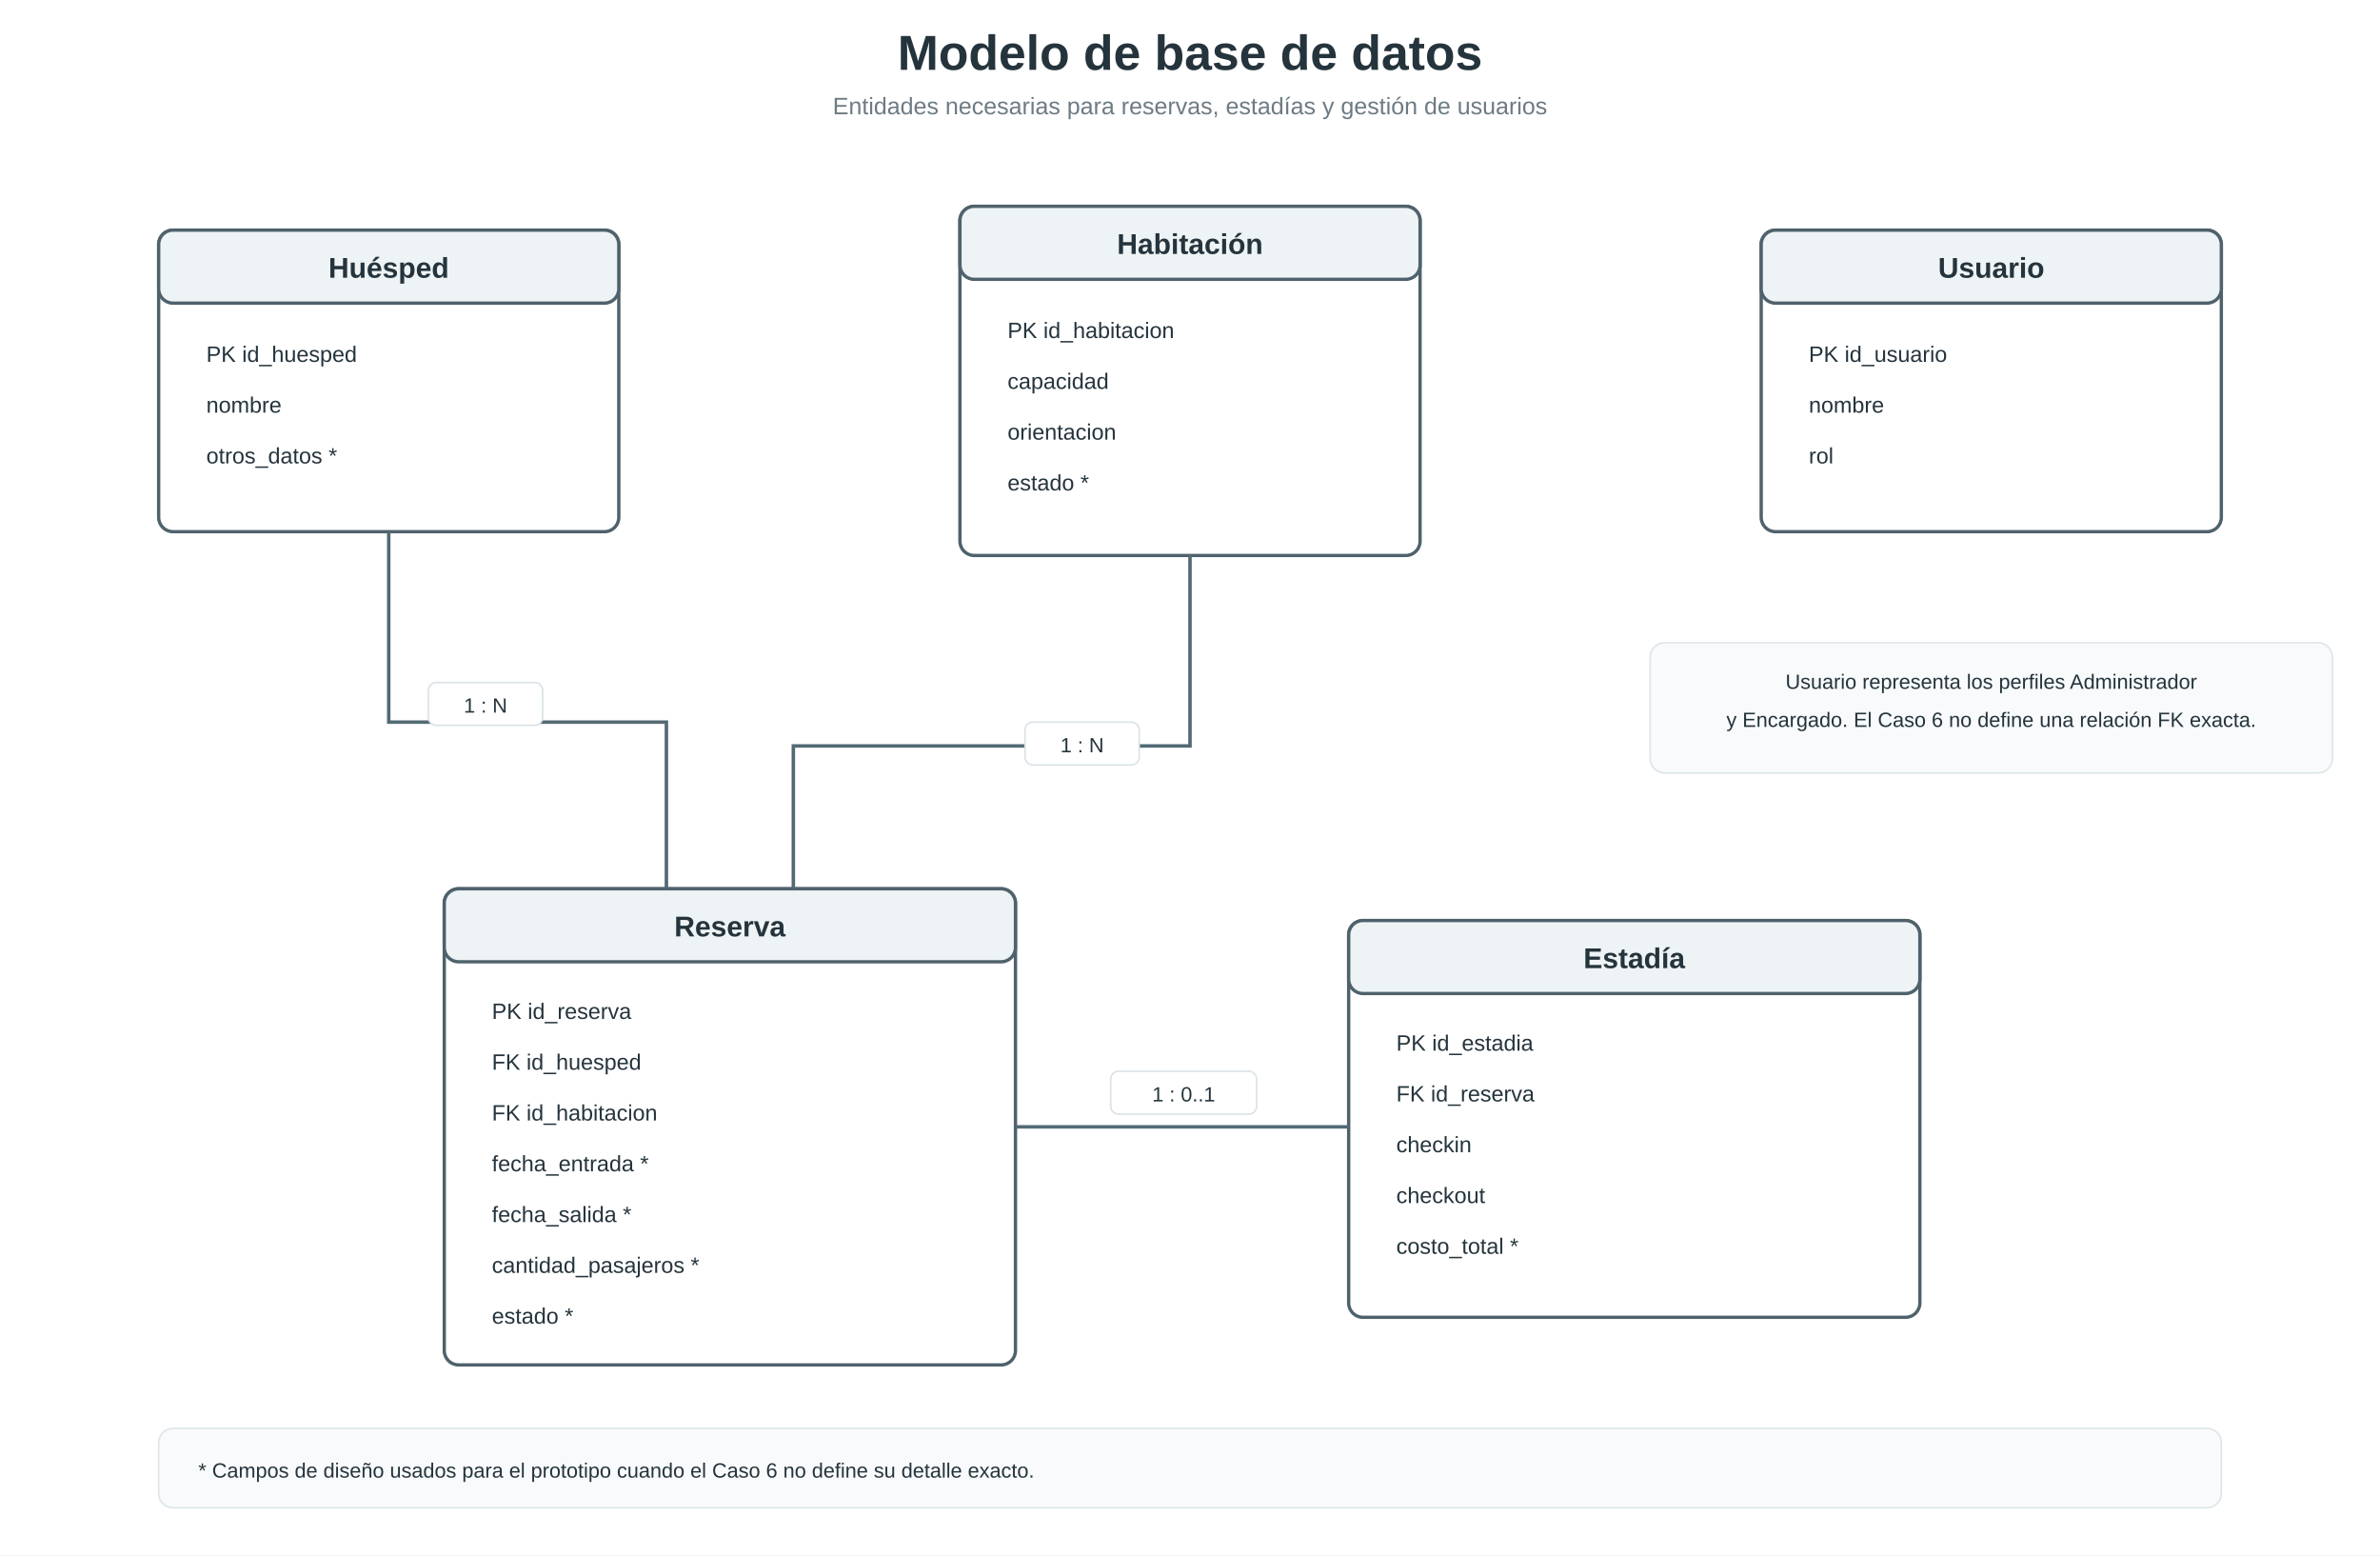
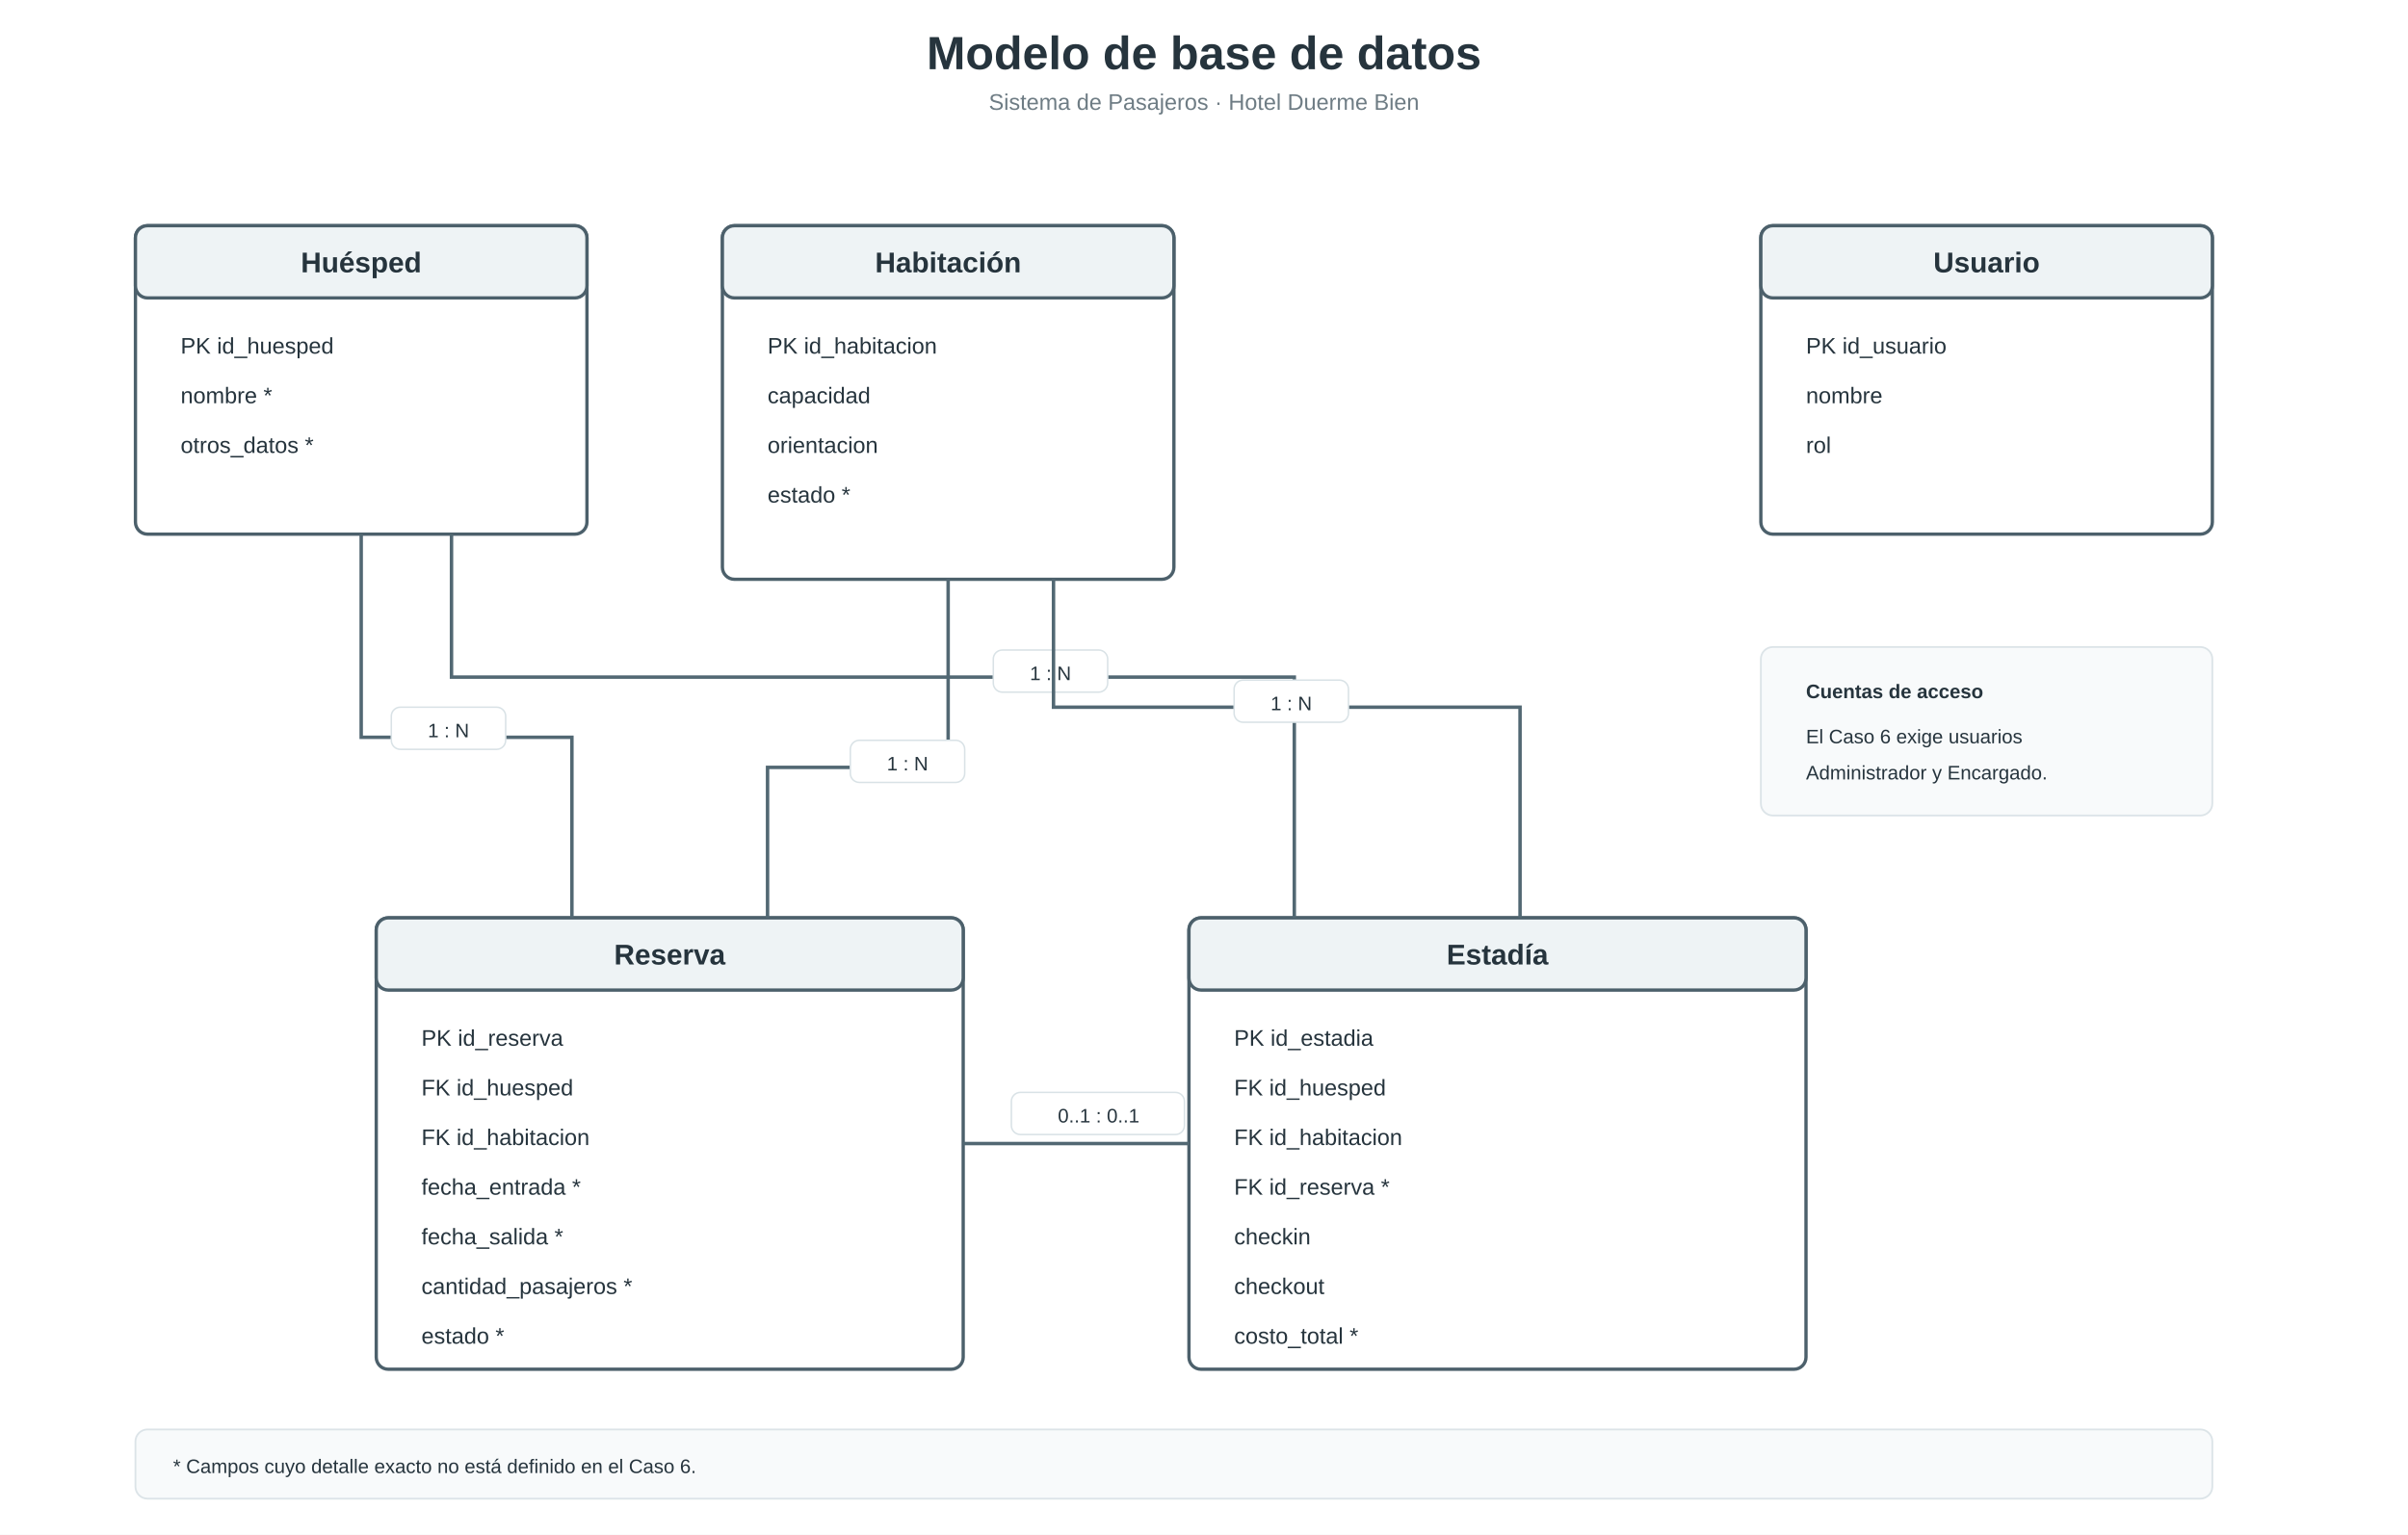
- <svg xmlns="http://www.w3.org/2000/svg" width="1500" height="980" viewBox="0 0 1500 980">
+ <svg xmlns="http://www.w3.org/2000/svg" width="1600" height="1020" viewBox="0 0 1600 1020">
  <defs>
    <style>
- .t{font-family:Arial,sans-serif;fill:#25343c}.title{font-size:31px;font-weight:700}.sub{font-size:15px;fill:#6d7b83}.h{font-size:18px;font-weight:700}.f{font-size:14px}.small{font-size:13px}
- .box{fill:#fff;stroke:#4f626c;stroke-width:2.1}.head{fill:#eef3f5;stroke:#4f626c;stroke-width:2.1}.rel{stroke:#536a74;stroke-width:2.2;fill:none}.badge{fill:#fff;stroke:#d9e2e6}.note{fill:#f8fafb;stroke:#dde5e9}
- </style>
+     .t{font-family:Arial,sans-serif;fill:#26343d}.title{font-size:31px;font-weight:700}.sub{font-size:15px;fill:#6e7c84}.h{font-size:19px;font-weight:700}.f{font-size:15px}.small{font-size:13px}
+     .box{fill:#fff;stroke:#4c606b;stroke-width:2.2}.head{fill:#eef3f5;stroke:#4c606b;stroke-width:2.2}.rel{stroke:#526873;stroke-width:2.3;fill:none}
+     .badge{fill:#fff;stroke:#d9e2e6;stroke-width:1}.note{fill:#f8fafb;stroke:#dce4e8;stroke-width:1.2}
+   </style>
  </defs>
-   <rect width="1500" height="980" fill="#fff" />
-   <text x="750" y="44" text-anchor="middle" class="t title">Modelo de base de datos</text>
-   <text x="750" y="72" text-anchor="middle" class="t sub">Entidades necesarias para reservas, estadías y gestión de usuarios</text>
-   <rect x="100" y="145" width="290" height="190" rx="9" class="box" />
-   <rect x="100" y="145" width="290" height="46" rx="9" class="head" />
-   <text x="245" y="175" text-anchor="middle" class="t h">Huésped</text>
-   <text x="130" y="228" class="t f">PK  id_huesped</text>
-   <text x="130" y="260" class="t f">nombre</text>
-   <text x="130" y="292" class="t f">otros_datos *</text>
-   <rect x="605" y="130" width="290" height="220" rx="9" class="box" />
-   <rect x="605" y="130" width="290" height="46" rx="9" class="head" />
-   <text x="750" y="160" text-anchor="middle" class="t h">Habitación</text>
-   <text x="635" y="213" class="t f">PK  id_habitacion</text>
-   <text x="635" y="245" class="t f">capacidad</text>
-   <text x="635" y="277" class="t f">orientacion</text>
-   <text x="635" y="309" class="t f">estado *</text>
-   <rect x="1110" y="145" width="290" height="190" rx="9" class="box" />
-   <rect x="1110" y="145" width="290" height="46" rx="9" class="head" />
-   <text x="1255" y="175" text-anchor="middle" class="t h">Usuario</text>
-   <text x="1140" y="228" class="t f">PK  id_usuario</text>
-   <text x="1140" y="260" class="t f">nombre</text>
-   <text x="1140" y="292" class="t f">rol</text>
-   <rect x="280" y="560" width="360" height="300" rx="9" class="box" />
-   <rect x="280" y="560" width="360" height="46" rx="9" class="head" />
-   <text x="460" y="590" text-anchor="middle" class="t h">Reserva</text>
-   <text x="310" y="642" class="t f">PK  id_reserva</text>
-   <text x="310" y="674" class="t f">FK  id_huesped</text>
-   <text x="310" y="706" class="t f">FK  id_habitacion</text>
-   <text x="310" y="738" class="t f">fecha_entrada *</text>
-   <text x="310" y="770" class="t f">fecha_salida *</text>
-   <text x="310" y="802" class="t f">cantidad_pasajeros *</text>
-   <text x="310" y="834" class="t f">estado *</text>
-   <rect x="850" y="580" width="360" height="250" rx="9" class="box" />
-   <rect x="850" y="580" width="360" height="46" rx="9" class="head" />
-   <text x="1030" y="610" text-anchor="middle" class="t h">Estadía</text>
-   <text x="880" y="662" class="t f">PK  id_estadia</text>
-   <text x="880" y="694" class="t f">FK  id_reserva</text>
-   <text x="880" y="726" class="t f">checkin</text>
-   <text x="880" y="758" class="t f">checkout</text>
-   <text x="880" y="790" class="t f">costo_total *</text>
-   <path d="M245 335 V455 H420 V560" class="rel" />
-   <rect x="270" y="430" width="72" height="27" rx="5" class="badge" />
-   <text x="306" y="449" text-anchor="middle" class="t small">1 : N</text>
-   <path d="M750 350 V470 H500 V560" class="rel" />
-   <rect x="646" y="455" width="72" height="27" rx="5" class="badge" />
-   <text x="682" y="474" text-anchor="middle" class="t small">1 : N</text>
-   <path d="M640 710 H850" class="rel" />
-   <rect x="700" y="675" width="92" height="27" rx="5" class="badge" />
-   <text x="746" y="694" text-anchor="middle" class="t small">1 : 0..1</text>
-   <rect x="1040" y="405" width="430" height="82" rx="9" class="note" />
-   <text x="1255" y="434" text-anchor="middle" class="t small">Usuario representa los perfiles Administrador</text>
-   <text x="1255" y="458" text-anchor="middle" class="t small">y Encargado. El Caso 6 no define una relación FK exacta.</text>
-   <rect x="100" y="900" width="1300" height="50" rx="9" class="note" />
-   <text x="125" y="931" class="t small">* Campos de diseño usados para el prototipo cuando el Caso 6 no define su detalle exacto.</text>
+   <rect width="1600" height="1020" fill="#fff" />
+   <text x="800" y="46" text-anchor="middle" class="t title">Modelo de base de datos</text>
+   <text x="800" y="73" text-anchor="middle" class="t sub">Sistema de Pasajeros · Hotel Duerme Bien</text>
+   <rect x="90" y="150" width="300" height="205" rx="8" class="box" />
+   <rect x="90" y="150" width="300" height="48" rx="8" class="head" />
+   <text x="240" y="181" text-anchor="middle" class="t h">Huésped</text>
+   <text x="120" y="235" class="t f">PK  id_huesped</text>
+   <text x="120" y="268" class="t f">nombre *</text>
+   <text x="120" y="301" class="t f">otros_datos *</text>
+   <rect x="480" y="150" width="300" height="235" rx="8" class="box" />
+   <rect x="480" y="150" width="300" height="48" rx="8" class="head" />
+   <text x="630" y="181" text-anchor="middle" class="t h">Habitación</text>
+   <text x="510" y="235" class="t f">PK  id_habitacion</text>
+   <text x="510" y="268" class="t f">capacidad</text>
+   <text x="510" y="301" class="t f">orientacion</text>
+   <text x="510" y="334" class="t f">estado *</text>
+   <rect x="1170" y="150" width="300" height="205" rx="8" class="box" />
+   <rect x="1170" y="150" width="300" height="48" rx="8" class="head" />
+   <text x="1320" y="181" text-anchor="middle" class="t h">Usuario</text>
+   <text x="1200" y="235" class="t f">PK  id_usuario</text>
+   <text x="1200" y="268" class="t f">nombre</text>
+   <text x="1200" y="301" class="t f">rol</text>
+   <rect x="250" y="610" width="390" height="300" rx="8" class="box" />
+   <rect x="250" y="610" width="390" height="48" rx="8" class="head" />
+   <text x="445" y="641" text-anchor="middle" class="t h">Reserva</text>
+   <text x="280" y="695" class="t f">PK  id_reserva</text>
+   <text x="280" y="728" class="t f">FK  id_huesped</text>
+   <text x="280" y="761" class="t f">FK  id_habitacion</text>
+   <text x="280" y="794" class="t f">fecha_entrada *</text>
+   <text x="280" y="827" class="t f">fecha_salida *</text>
+   <text x="280" y="860" class="t f">cantidad_pasajeros *</text>
+   <text x="280" y="893" class="t f">estado *</text>
+   <rect x="790" y="610" width="410" height="300" rx="8" class="box" />
+   <rect x="790" y="610" width="410" height="48" rx="8" class="head" />
+   <text x="995" y="641" text-anchor="middle" class="t h">Estadía</text>
+   <text x="820" y="695" class="t f">PK  id_estadia</text>
+   <text x="820" y="728" class="t f">FK  id_huesped</text>
+   <text x="820" y="761" class="t f">FK  id_habitacion</text>
+   <text x="820" y="794" class="t f">FK  id_reserva *</text>
+   <text x="820" y="827" class="t f">checkin</text>
+   <text x="820" y="860" class="t f">checkout</text>
+   <text x="820" y="893" class="t f">costo_total *</text>
+   <path d="M240 355 V490 H380 V610" class="rel" />
+   <rect x="260" y="470" width="76" height="28" rx="6" class="badge" />
+   <text x="298" y="490" text-anchor="middle" class="t small">1 : N</text>
+   <path d="M630 385 V510 H510 V610" class="rel" />
+   <rect x="565" y="492" width="76" height="28" rx="6" class="badge" />
+   <text x="603" y="512" text-anchor="middle" class="t small">1 : N</text>
+   <path d="M300 355 V450 H860 V610" class="rel" />
+   <rect x="660" y="432" width="76" height="28" rx="6" class="badge" />
+   <text x="698" y="452" text-anchor="middle" class="t small">1 : N</text>
+   <path d="M700 385 V470 H1010 V610" class="rel" />
+   <rect x="820" y="452" width="76" height="28" rx="6" class="badge" />
+   <text x="858" y="472" text-anchor="middle" class="t small">1 : N</text>
+   <path d="M640 760 H790" class="rel" />
+   <rect x="672" y="726" width="115" height="28" rx="6" class="badge" />
+   <text x="730" y="746" text-anchor="middle" class="t small">0..1 : 0..1</text>
+   <rect x="1170" y="430" width="300" height="112" rx="8" class="note" />
+   <text x="1200" y="464" class="t small" font-weight="700">Cuentas de acceso</text>
+   <text x="1200" y="494" class="t small">El Caso 6 exige usuarios</text>
+   <text x="1200" y="518" class="t small">Administrador y Encargado.</text>
+   <rect x="90" y="950" width="1380" height="46" rx="8" class="note" />
+   <text x="115" y="979" class="t small">* Campos cuyo detalle exacto no está definido en el Caso 6.</text>
</svg>
